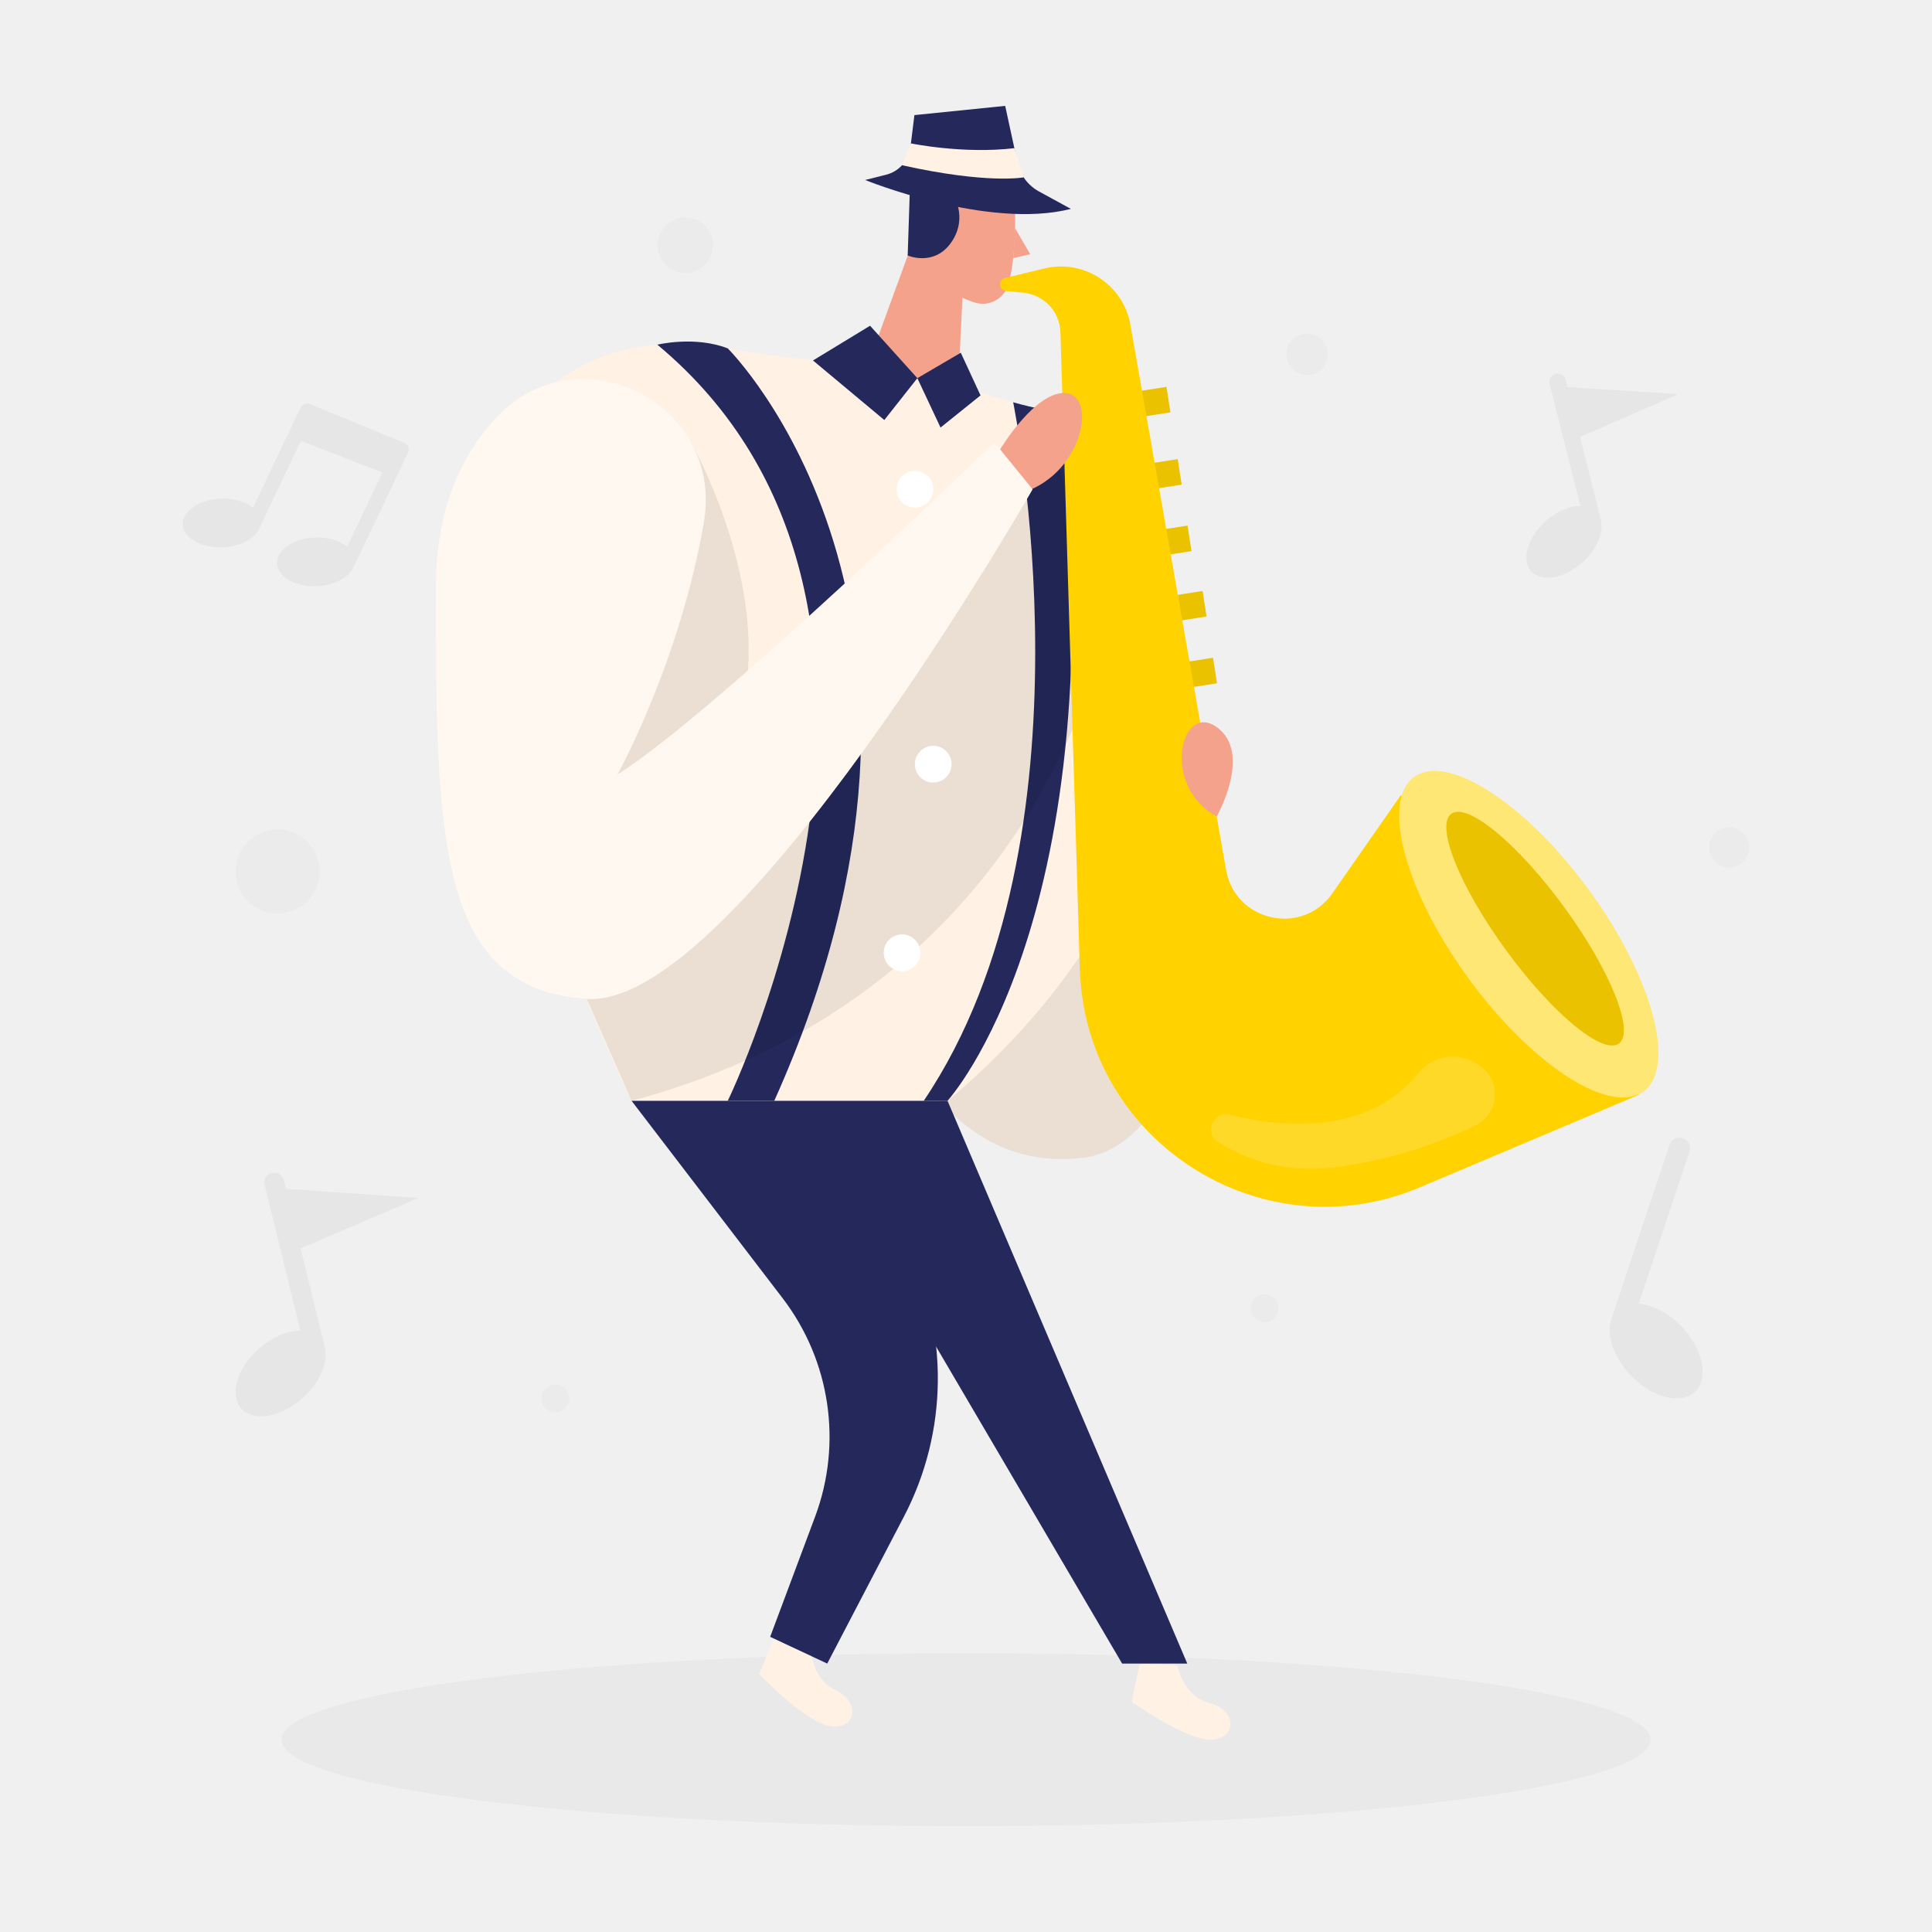
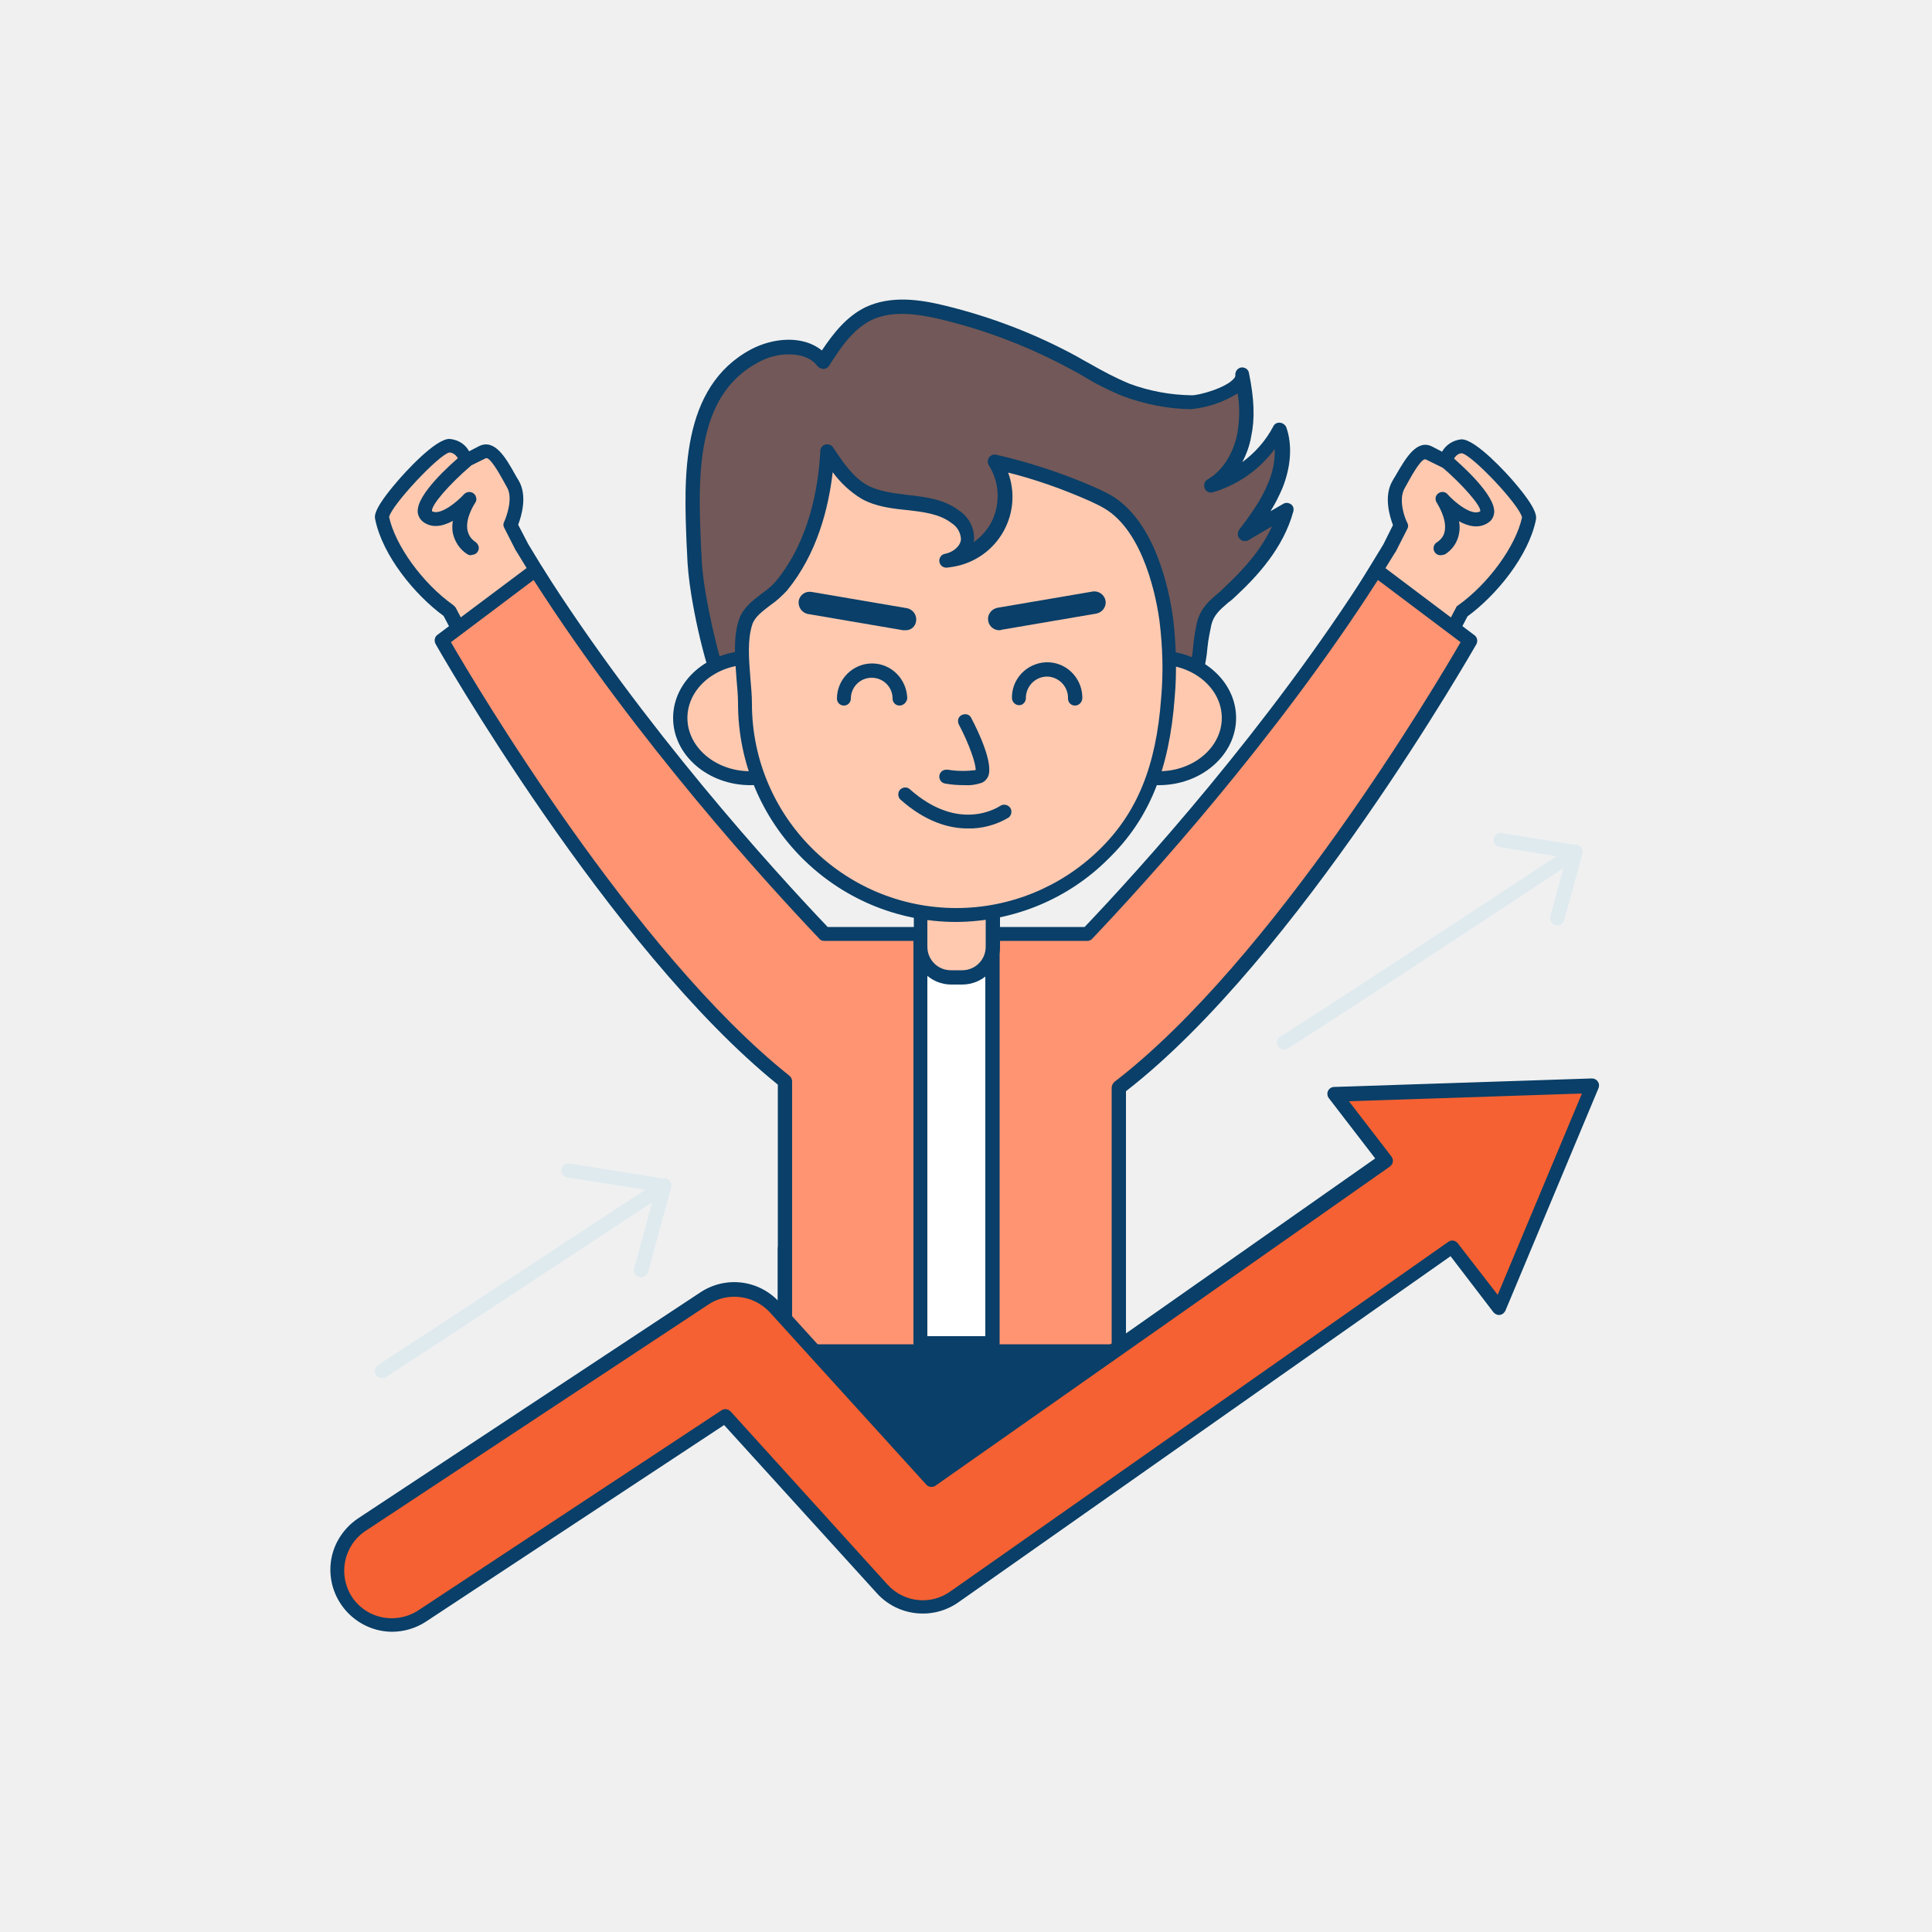
- <svg xmlns="http://www.w3.org/2000/svg" id="_0072_music" viewBox="0 0 500 500" data-imageid="music-99" imageName="Music" class="illustrations_image" style="width: 151px;">
-   <defs>
-     <style>.cls-1_music-99,.cls-2_music-99,.cls-3_music-99{fill:#fff;}.cls-4_music-99{fill:#f4a28c;}.cls-5_music-99{opacity:.03;}.cls-5_music-99,.cls-6_music-99{fill:#000001;}.cls-7_music-99,.cls-8_music-99{fill:#e6e6e6;}.cls-8_music-99{opacity:.49;}.cls-2_music-99{opacity:.16;}.cls-3_music-99{opacity:.46;}.cls-9_music-99{fill:#24285b;}.cls-6_music-99{opacity:.08;}.cls-10_music-99{fill:#ffd200;}.cls-11_music-99{fill:#68e1fd;}</style>
-   </defs>
-   <ellipse id="sd_music-99" class="cls-5_music-99" cx="250" cy="450.22" rx="177.15" ry="22.39" />
-   <g id="musician_music-99">
-     <path class="cls-11_music-99 targetColor" d="m232.03,265.9s12.77,37.85,48.01,33.76c35.24-4.09,34.85-88.37,34.85-88.37l-82.86,54.61Z" style="fill: rgb(255, 242, 229);" />
-     <path class="cls-6_music-99" d="m232.03,265.9s12.77,37.85,48.01,33.76c35.24-4.09,34.85-88.37,34.85-88.37l-82.86,54.61Z" />
-     <rect class="cls-10_music-99" x="290.16" y="101.01" width="12.31" height="6.68" transform="translate(-12.5 46.68) rotate(-8.82)" />
-     <rect class="cls-6_music-99" x="290.16" y="101.01" width="12.31" height="6.68" transform="translate(-12.5 46.68) rotate(-8.82)" />
-     <rect class="cls-10_music-99" x="293.06" y="119.72" width="12.31" height="6.68" transform="translate(-15.33 47.34) rotate(-8.82)" />
-     <rect class="cls-6_music-99" x="293.06" y="119.72" width="12.31" height="6.68" transform="translate(-15.33 47.34) rotate(-8.82)" />
-     <rect class="cls-10_music-99" x="295.61" y="136.92" width="12.31" height="6.68" transform="translate(-17.94 47.94) rotate(-8.82)" />
-     <rect class="cls-6_music-99" x="295.61" y="136.92" width="12.31" height="6.68" transform="translate(-17.94 47.94) rotate(-8.82)" />
-     <rect class="cls-10_music-99" x="299.51" y="153.84" width="12.31" height="6.68" transform="translate(-20.49 48.74) rotate(-8.82)" />
-     <rect class="cls-6_music-99" x="299.51" y="153.84" width="12.31" height="6.68" transform="translate(-20.49 48.74) rotate(-8.82)" />
-     <rect class="cls-10_music-99" x="302.21" y="171.12" width="12.31" height="6.68" transform="translate(-23.11 49.36) rotate(-8.82)" />
-     <rect class="cls-6_music-99" x="302.21" y="171.12" width="12.31" height="6.68" transform="translate(-23.11 49.36) rotate(-8.82)" />
-     <path class="cls-4_music-99" d="m262.56,50.79s.91,13.71-1.57,22.76c-1.01,3.67-4.87,5.86-8.52,4.8-4.54-1.32-10.3-4.42-11.68-11.7l-3.86-12.08s-2.16-7.65,5.7-13.07c7.85-5.41,19.8.91,19.94,9.29Z" />
-     <polygon class="cls-4_music-99" points="239.33 54.06 223.9 96.35 247.82 103.18 249.4 70.51 239.33 54.06" />
-     <path class="cls-9_music-99" d="m235.49,48.48l-.58,17.64s6.91,3.01,11.34-3.49c4.43-6.5.25-12.57.25-12.57,5.84,1.2,13.82-1.39,16.22-1.47,1.43-.05-.29,1.07,0-5.15,0,0-1.76-6-8.7-8.51s-19.13-.78-18.53,13.55Z" />
-     <polygon class="cls-4_music-99" points="262.7 59.05 266.62 65.79 262.21 66.81 262.7 59.05" />
-     <path class="cls-11_music-99 targetColor" d="m209.85,426.21s-.04,8.18,6.28,11.12c6.33,2.94,5.7,9.95-.78,9.47-6.48-.49-18.87-13.58-18.87-13.58l3.87-9.27,9.49,2.25Z" style="fill: rgb(255, 242, 229);" />
-     <path class="cls-11_music-99 targetColor" d="m304.71,430.98s1.49,8.04,8.25,9.75c6.77,1.71,7.46,8.71,1,9.45-6.46.73-21.07-9.81-21.07-9.81l2.07-9.83,9.74.44Z" style="fill: rgb(255, 242, 229);" />
-     <path class="cls-9_music-99" d="m223.9,46.58s31.76,12.95,53.25,7.48l-8.28-4.52c-2.83-1.55-4.85-4.25-5.53-7.4l-3.2-14.74-23.49,2.39-1.03,8.31c-.43,3.44-2.93,6.27-6.3,7.12l-5.42,1.36Z" />
-     <path class="cls-11_music-99 targetColor" d="m188.34,90.16c4.62.84,9.24,1.6,13.91,2.13,15.18,1.7,48.63,6.44,76.2,17.46,36.93,14.77,45.37,109.73-33.23,175.14h-81.77s-50.64-102.67-36.93-156.48c10.97-43.05,47.6-40.85,61.82-38.25Z" style="fill: rgb(255, 242, 229);" />
-     <path class="cls-9_music-99" d="m163.45,284.89l39.08,51.07c12.36,16.15,15.53,37.51,8.42,56.55l-11.63,31.1,14.77,6.92,19.86-38.07c11.4-21.84,11.69-47.81.79-69.91l-12.36-25.05,22.83-12.61h-81.77Z" />
-     <path class="cls-9_music-99" d="m262.21,104.11s22.92,112.56-23.15,180.78h6.15s43.79-47.48,29.37-177.95c0,0-7.6-1.44-12.37-2.83Z" />
-     <path class="cls-9_music-99" d="m188.34,90.16s68.88,68.16,12.04,194.73h-12.04s62.66-128.33-18.22-195.69c0,0,9.67-2.35,18.22.96Z" />
-     <path class="cls-6_music-99" d="m178.84,114.51s18.9,33.23,14.16,63.83c-4.75,30.59,80.19-61.2,80.19-61.2l12.13,48.33s-17.41,91.47-121.86,119.43l-11.61-26.38s-13.54-101.26,26.99-144.01Z" />
-     <path class="cls-10_music-99" d="m260.15,71.93l10.13-2.45c10.24-2.48,20.45,4.2,22.27,14.58l24.76,141.08c2.35,13.38,19.71,17.22,27.48,6.08l17.76-25.45,61.62,77.55-56.65,23.94c-41.04,17.34-86.7-11.94-88.06-56.48l-5.02-164.8c-.16-5.33-4.27-9.71-9.58-10.22l-4.48-.43c-1.94-.19-2.14-2.95-.24-3.41Z" />
-     <polygon class="cls-9_music-99" points="245.22 284.89 307.27 430.54 290.41 430.54 212.33 297.51 245.22 284.89" />
-     <polygon class="cls-9_music-99" points="210.4 93.29 225.17 84.3 237.41 97.87 228.86 108.7 210.4 93.29" />
-     <polygon class="cls-9_music-99" points="237.41 97.87 248.65 91.29 253.76 102.33 243.41 110.65 237.41 97.87" />
-     <circle class="cls-1_music-99" cx="236.78" cy="126.63" r="4.75" />
-     <circle class="cls-1_music-99" cx="241.52" cy="197.77" r="4.75" />
-     <circle class="cls-1_music-99" cx="233.45" cy="246.58" r="4.75" />
-     <circle class="cls-1_music-99" cx="232.03" cy="165.46" r="4.75" />
-     <path class="cls-4_music-99" d="m258.83,116.31s9.19-15.34,17.1-14.57,4.43,20.29-10.71,25.57l-6.39-10.99Z" />
-     <path class="cls-11_music-99 targetColor" d="m182.13,135.33c5.41-31.01-32.59-50.1-53.94-26.97-8.96,9.71-15.38,23.63-15.38,43.59,0,65.94.53,103.92,39.04,106.56s115.37-131.88,115.37-131.88l-9.87-12.13s-71.74,69.63-97.59,85.99c0,0,16.02-28.75,22.37-65.16Z" style="fill: rgb(255, 242, 229);" />
-     <path class="cls-3_music-99" d="m182.13,135.33c5.41-31.01-32.59-50.1-53.94-26.97-8.96,9.71-15.38,23.63-15.38,43.59,0,65.94.53,103.92,39.04,106.56s115.37-131.88,115.37-131.88l-9.87-12.13s-71.74,69.63-97.59,85.99c0,0,16.02-28.75,22.37-65.16Z" />
-     <ellipse class="cls-10_music-99" cx="395.64" cy="241.83" rx="19.32" ry="50.34" transform="translate(-66.52 279.59) rotate(-36.11)" />
-     <ellipse class="cls-3_music-99" cx="395.64" cy="241.83" rx="19.32" ry="50.34" transform="translate(-66.52 279.59) rotate(-36.11)" />
-     <ellipse class="cls-10_music-99" cx="397.28" cy="240.36" rx="9.36" ry="36.8" transform="translate(-65.33 280.28) rotate(-36.11)" />
-     <ellipse class="cls-6_music-99" cx="397.28" cy="240.36" rx="9.36" ry="36.8" transform="translate(-65.33 280.28) rotate(-36.11)" />
-     <path class="cls-11_music-99 targetColor" d="m235.74,37.11s13.48,2.8,26.77,1.24l2.43,7.55s-9.33,1.8-31.5-3.14l2.3-5.65Z" style="fill: rgb(255, 242, 229);" />
-     <path class="cls-4_music-99" d="m314.89,211.29s9.35-16.43,0-23.11-14.56,15.28,0,23.11Z" />
-     <path class="cls-2_music-99" d="m318.28,288.48c-4.31-1.05-6.77,4.75-3,7.1,7.21,4.49,17.26,8.13,29.99,6.55,15.42-1.9,28.17-6.8,36.61-10.89,5.69-2.76,6.76-10.42,2.09-14.68h0c-4.9-4.47-12.65-4.08-16.82,1.08-6.84,8.46-20.96,17.63-48.87,10.84Z" />
+ <svg xmlns="http://www.w3.org/2000/svg" version="1.1" id="Layer_1" x="0px" y="0px" viewBox="0 0 500 500" style="width: 151px;" xml:space="preserve" data-imageid="motivation-7-54" imageName="Motivation 7" class="illustrations_image">
+   <style type="text/css">
+ 	.st0_motivation-7-54{fill:#FFC9B0;}
+ 	.st1_motivation-7-54{fill:#093F68;}
+ 	.st2_motivation-7-54{fill:#68E1FD;}
+ 	.st3_motivation-7-54{fill:#FFFFFF;}
+ 	.st4_motivation-7-54{fill:#725858;}
+ 	.st5_motivation-7-54{fill:#F56132;}
+ 	.st6_motivation-7-54{fill:#DFEAEF;}
+ </style>
+   <g id="character_motivation-7-54">
+     <path class="st0_motivation-7-54" d="M359.6,141.7l3-5.9c0,0-3.1-6.4-0.6-10.6s5-9.7,7.9-8.1s4.2,2.1,4.2,2.1s1-3.6,4.2-3.8s18,15.8,17.4,18.6   c-1.7,8.4-9.5,18.5-17.3,24.1l-14.9,28.3l-19.4-19.4L359.6,141.7z" />
+     <path class="st1_motivation-7-54" d="M363.6,188.3c-0.5,0-0.9-0.2-1.3-0.5l-19.4-19.4c-0.6-0.6-0.7-1.5-0.3-2.2l15.4-25.3l2.5-5   c-0.8-2.1-2.5-7.5-0.1-11.5c0.3-0.6,0.7-1.1,1-1.7c2.4-4.1,5.3-9.2,9.3-7.1l2.5,1.3c1-1.8,2.9-3,5-3.2c3.7-0.1,12,9.1,13.6,11   c6.2,7.2,5.8,9,5.7,9.8c-1.9,9.4-10.3,19.6-17.7,25l-14.7,27.9c-0.3,0.5-0.8,0.9-1.3,1C363.7,188.3,363.6,188.3,363.6,188.3z    M346.4,166.8l16.7,16.6l13.7-26.1c0.1-0.3,0.3-0.5,0.5-0.6c7.9-5.6,15-15.4,16.6-22.8c-0.6-3.1-12.8-16.1-15.6-16.6   c-1.8,0.1-2.5,2.4-2.5,2.5c-0.1,0.5-0.5,0.9-1,1.2c-0.5,0.2-1,0.2-1.5,0c0,0-1.3-0.6-4.3-2.1c-1-0.5-3.4,3.7-4.5,5.7   c-0.3,0.6-0.7,1.2-1,1.8c-1.6,2.8-0.1,7.4,0.7,8.9c0.3,0.5,0.3,1.1,0,1.6l-3,5.9c0,0,0,0.1-0.1,0.1L346.4,166.8z M359.6,141.7   L359.6,141.7z" />
+     <path class="st0_motivation-7-54" d="M374.1,119.2c0,0,14,11.9,9.9,14.5s-10.7-4.6-10.7-4.6s5.9,8.4-0.5,12.8" />
+     <path class="st1_motivation-7-54" d="M372.8,143.7c-1,0-1.8-0.8-1.8-1.8c0-0.6,0.3-1.2,0.8-1.5c1.1-0.7,1.9-1.7,2.1-3c0.6-3.3-2-7.1-2-7.2   c-0.6-0.8-0.5-1.9,0.3-2.5c0.8-0.6,1.9-0.5,2.5,0.3c1.8,2,6.3,5.7,8.4,4.3c0.2-1.4-4.6-6.9-10.1-11.6c-0.8-0.6-0.9-1.8-0.2-2.6   c0.6-0.8,1.8-0.9,2.6-0.2l0,0c2.7,2.3,11.6,10.2,11.3,14.7c-0.1,1.1-0.6,2.1-1.6,2.7c-2.4,1.6-5.2,0.9-7.5-0.4   c0.2,1.1,0.2,2.1,0,3.2c-0.4,2.2-1.7,4.2-3.7,5.4C373.5,143.6,373.1,143.7,372.8,143.7z" />
+     <polygon class="st1_motivation-7-54" points="203.1,372.1 242.1,393.7 289.5,372.1 289.5,323.1 203.1,323.1 &#09;" />
+     <path class="st1_motivation-7-54" d="M242.1,395.5c-0.3,0-0.6-0.1-0.9-0.2l-39-21.6c-0.6-0.3-0.9-0.9-0.9-1.6v-49c0-1,0.8-1.8,1.8-1.8c0,0,0,0,0,0   h86.4c1,0,1.8,0.8,1.8,1.8v49c0,0.7-0.4,1.4-1.1,1.6l-47.4,21.6C242.6,395.5,242.4,395.5,242.1,395.5z M204.9,371l37.3,20.6   l45.5-20.7v-46h-82.8V371z" />
+     <path class="st0_motivation-7-54" d="M135,141.7l-3-5.9c0,0,3.1-6.4,0.6-10.6s-5-9.7-7.9-8.1s-4.2,2.1-4.2,2.1s-1-3.6-4.2-3.8s-18,15.8-17.4,18.6   c1.7,8.4,9.5,18.5,17.3,24.1l14.9,28.3l19.4-19.4L135,141.7z" />
+     <path class="st1_motivation-7-54" d="M131.1,188.3c-0.1,0-0.2,0-0.3,0c-0.6-0.1-1.1-0.5-1.3-1l-14.7-27.9c-7.4-5.4-15.8-15.6-17.7-25   c-0.2-0.8-0.5-2.6,5.7-9.8c1.6-1.9,9.9-11.2,13.6-11c2.1,0.2,4,1.3,5,3.2l2.5-1.3c4.1-2.1,7,3,9.3,7.1c0.3,0.6,0.7,1.2,1,1.7   c2.4,4,0.7,9.4-0.1,11.5l2.6,5L152,166c0.4,0.7,0.3,1.6-0.3,2.2l-19.4,19.4C132,188,131.6,188.2,131.1,188.3z M100.7,133.8   c1.6,7.4,8.7,17.2,16.6,22.8c0.2,0.2,0.4,0.4,0.6,0.6l13.7,26.1l16.7-16.6l-14.7-24.1c0,0-0.1-0.1-0.1-0.1l-3-5.9   c-0.3-0.5-0.3-1.1,0-1.6c0.7-1.6,2.3-6.2,0.7-8.9c-0.3-0.6-0.7-1.2-1-1.8c-1.1-2-3.5-6.2-4.5-5.7c-3,1.5-4.3,2.1-4.3,2.1   c-0.5,0.2-1,0.2-1.5,0c-0.5-0.2-0.9-0.7-1-1.2c0-0.1-0.7-2.3-2.6-2.4C113.5,117.7,101.3,130.8,100.7,133.8L100.7,133.8z" />
+     <path class="st0_motivation-7-54" d="M120.5,119.2c0,0-14,11.9-9.9,14.5s10.7-4.6,10.7-4.6s-5.9,8.4,0.6,12.8" />
+     <path class="st1_motivation-7-54" d="M121.9,143.7c-0.4,0-0.7-0.1-1-0.3c-1.9-1.2-3.2-3.2-3.7-5.4c-0.2-1.1-0.2-2.1,0-3.2c-2.4,1.3-5.1,2-7.5,0.4   c-0.9-0.6-1.5-1.6-1.6-2.7c-0.3-4.6,8.6-12.4,11.3-14.7c0.8-0.6,1.9-0.5,2.6,0.2c0.6,0.8,0.5,1.9-0.2,2.6l0,0   c-5.5,4.7-10.3,10.2-10,11.7c2.1,1.2,6.5-2.4,8.3-4.4c0.7-0.7,1.8-0.8,2.6-0.1c0.6,0.6,0.8,1.6,0.3,2.3c0,0-2.7,3.9-2,7.2   c0.3,1.3,1,2.3,2.1,3c0.8,0.6,1.1,1.7,0.5,2.5c-0.3,0.5-0.9,0.8-1.5,0.8L121.9,143.7z" />
+     <path class="st2_motivation-7-54 targetColor" d="M380.4,165.7c0,0-46,81.3-90.9,115.7v68.2h-86.4v-69.8c-44.3-35.3-88.8-114.1-88.8-114.1l24.3-18.3   c26.7,42.2,61,79.8,74.7,94.2h68.1c13.7-14.4,48-52,74.7-94.2L380.4,165.7z" style="fill: rgb(255, 148, 114);" />
+     <path class="st1_motivation-7-54" d="M289.5,351.5h-86.4c-1,0-1.8-0.8-1.8-1.8c0,0,0,0,0,0v-69c-43.8-35.4-88.2-113.3-88.6-114.1   c-0.4-0.8-0.2-1.8,0.5-2.3l24.3-18.2c0.8-0.6,2-0.4,2.6,0.4c0,0,0,0.1,0.1,0.1c26.3,41.6,60.1,78.7,74,93.3h66.5   c13.9-14.6,47.6-51.7,74-93.4c0.5-0.9,1.7-1.1,2.5-0.5c0,0,0.1,0,0.1,0.1l24.3,18.3c0.7,0.5,0.9,1.5,0.5,2.3   c-0.5,0.8-46.2,81.2-90.7,115.7v67.3C291.4,350.7,290.5,351.5,289.5,351.5C289.5,351.5,289.5,351.5,289.5,351.5z M204.9,347.9h82.8   v-66.4c0-0.6,0.3-1.1,0.7-1.5c40.9-31.4,83.3-102.9,89.6-113.8l-21.4-16.1c-26.8,41.8-60.5,78.7-73.9,92.8   c-0.3,0.4-0.8,0.6-1.3,0.6h-68.1c-0.5,0-1-0.2-1.3-0.6c-13.4-14.1-47.2-51.1-73.9-92.8l-21.4,16.1c6.2,10.7,47.3,80.1,87.6,112.2   c0.4,0.3,0.7,0.9,0.7,1.4V347.9z" />
+     <rect x="238.2" y="241.6" class="st3_motivation-7-54" width="18.7" height="105.9" />
+     <path class="st1_motivation-7-54" d="M256.9,349.4h-18.7c-1,0-1.8-0.8-1.8-1.8l0,0v-106c0-1,0.8-1.8,1.8-1.8c0,0,0,0,0,0h18.7c1,0,1.8,0.8,1.8,1.8   v106C258.7,348.6,257.9,349.4,256.9,349.4z M240,345.8h15V243.5h-15V345.8z" />
+     <path class="st4_motivation-7-54" d="M180.8,153.6c-0.6-3.6-0.9-7.2-1.1-10.9c-0.7-17.4-2.3-41.1,15.7-50.7c5.7-3,13.8-3.5,17.8,1.6   c3.1-4.9,6.5-9.9,11.7-12.4c5.9-2.8,13-1.8,19.3-0.2c11.8,2.9,23.1,7.2,33.8,13c4.5,2.4,8.9,5.1,13.6,7c5.3,2,11,3,16.7,3.2   c2.6,0,14-3.1,13.1-7.3c1.1,5.2,1.7,10.7,0.6,15.9s-3.9,10.3-8.5,13c7.5-2.3,13.9-7.4,17.6-14.4c1.6,4.6,0.9,9.8-1,14.4   c-1.9,4.5-4.8,8.5-7.8,12.5l10.5-6.1c-2.3,8.5-8.2,15.3-14.4,21.2c-2.9,2.7-5.7,4.4-6.7,8.2c-1.1,4.4-1,9-2.4,13.4   c-1.8,5.5-4.2,10.8-7.2,15.7c-11.6,19-32.1,31.9-54.6,31.9c-19.2,0-37.3-9.4-49.3-24.3c-6.3-7.9-10.9-17-13.5-26.8   C183.1,165.5,181.8,159.6,180.8,153.6z" />
+     <path class="st1_motivation-7-54" d="M247.5,224.2c-19.1,0-38.1-9.3-50.7-25c-6.5-8.1-11.2-17.4-13.9-27.4c-1.7-5.9-3-11.8-4-17.9l0,0   c-0.6-3.7-1-7.4-1.1-11.1l-0.1-1.8c-0.7-17.2-1.7-40.8,16.7-50.6c5.7-3,13.4-3.7,18.3,0.3c3-4.5,6.4-8.8,11.3-11.2   c6.6-3.1,14.1-2,20.6-0.4c11.9,2.9,23.4,7.3,34.2,13.2c1,0.6,2.1,1.2,3.2,1.8c3.3,1.9,6.7,3.7,10.3,5.2c5.1,1.9,10.5,2.9,16,3   c1.8,0.1,9-1.9,11-4.3c0.3-0.3,0.4-0.6,0.4-0.8l0,0c-0.1-1,0.5-1.9,1.5-2.1c0.9-0.1,1.8,0.4,2,1.3l0,0c1.4,6.8,1.6,11.9,0.6,16.6   c-0.4,2.3-1.2,4.5-2.3,6.6c3.3-2.4,6.1-5.6,8-9.2c0.3-0.7,1-1.1,1.8-1c0.7,0.1,1.3,0.5,1.6,1.2c1.6,4.6,1.2,10.2-1,15.7   c-0.9,2.1-1.9,4.1-3.1,6l3.3-1.9c0.6-0.4,1.4-0.3,2,0.1c0.6,0.4,0.8,1.2,0.6,1.9c-2.6,9.5-9.4,16.8-15,22c-0.6,0.6-1.2,1.1-1.9,1.6   c-2.1,1.8-3.7,3.2-4.3,5.7c-0.4,1.9-0.8,3.8-1,5.8c-0.2,2.6-0.7,5.2-1.4,7.7c-1.8,5.6-4.3,11.1-7.4,16.1   C291.4,211.6,269.9,224.2,247.5,224.2z M204.2,91.7c-2.8,0-5.5,0.7-8,2.1c-16.4,8.7-15.5,30-14.8,47.2l0.1,1.8   c0.1,3.6,0.5,7.1,1.1,10.6l0,0c1,5.9,2.3,11.7,3.9,17.5c2.5,9.5,7,18.4,13.2,26.2c11.9,14.8,29.8,23.6,47.8,23.6   c21,0,41.4-11.9,53-31c2.9-4.8,5.3-10,7-15.4c0.7-2.3,1.1-4.6,1.3-7c0.2-2.1,0.5-4.2,1-6.3c0.9-3.6,3.2-5.6,5.5-7.5   c0.6-0.5,1.1-1,1.7-1.6c4.3-4,9.3-9.3,12.2-15.7l-6.1,3.6c-0.9,0.5-2,0.2-2.5-0.7c-0.4-0.6-0.3-1.4,0.1-2c2.7-3.6,5.7-7.6,7.5-12.1   c1.2-2.8,1.8-5.8,1.7-8.8c-4,5.4-9.6,9.3-16,11.2c-1,0.3-2-0.3-2.2-1.3c-0.2-0.8,0.1-1.6,0.8-2c3.8-2.2,6.6-6.5,7.7-11.8   c0.6-3.5,0.7-7,0.1-10.5c-3.7,2.3-7.8,3.7-12.2,4.1c-5.9-0.1-11.8-1.3-17.3-3.3c-3.7-1.5-7.3-3.3-10.7-5.4c-1-0.6-2.1-1.2-3.1-1.7   c-10.5-5.7-21.7-10-33.3-12.8c-5.9-1.4-12.6-2.5-18.1,0.1c-4.7,2.3-7.9,6.9-11,11.8c-0.5,0.9-1.6,1.1-2.5,0.6   c-0.2-0.1-0.4-0.3-0.5-0.4C210,92.6,207.2,91.7,204.2,91.7z" />
+     <path class="st0_motivation-7-54" d="M238.2,234.3h18.7l0,0v14.3c0,2.4-2,4.4-4.4,4.4l0,0h-9.9c-2.4,0-4.4-2-4.4-4.4l0,0V234.3L238.2,234.3z" />
+     <path class="st1_motivation-7-54" d="M249,254.8h-2.8c-5.4,0-9.7-4.4-9.7-9.7v-10.7c0-1,0.8-1.8,1.8-1.8c0,0,0,0,0,0h18.7c1,0,1.8,0.8,1.8,1.8   c0,0,0,0,0,0V245C258.8,250.4,254.4,254.8,249,254.8C249,254.8,249,254.8,249,254.8z M240,236.1v8.9c0,3.4,2.7,6.1,6.1,6.1h2.9   c3.4,0,6.1-2.7,6.1-6.1v-8.9H240z" />
+     <ellipse class="st0_motivation-7-54" cx="194.2" cy="185.8" rx="18.1" ry="15.6" />
+     <path class="st1_motivation-7-54" d="M194.2,203.2c-11,0-20-7.8-20-17.4s9-17.4,20-17.4s20,7.8,20,17.4S205.2,203.2,194.2,203.2z M194.2,172   c-9,0-16.3,6.2-16.3,13.8s7.3,13.8,16.3,13.8s16.3-6.2,16.3-13.8S203.2,172,194.2,172L194.2,172z" />
+     <ellipse class="st0_motivation-7-54" cx="299.9" cy="185.8" rx="18.1" ry="15.6" />
+     <path class="st1_motivation-7-54" d="M299.9,203.2c-11,0-20-7.8-20-17.4s9-17.4,20-17.4s20,7.8,20,17.4S310.9,203.2,299.9,203.2z M299.9,172   c-9,0-16.3,6.2-16.3,13.8s7.3,13.8,16.3,13.8s16.3-6.2,16.3-13.8S308.9,172,299.9,172L299.9,172z" />
+     <path class="st0_motivation-7-54" d="M286.6,129.9c-1.3-0.7-2.6-1.4-4-2c-8.1-3.6-16.5-6.4-25.1-8.3c5,7.7,2.8,17.9-4.9,22.8   c-2.3,1.5-5,2.4-7.7,2.6c2.7-0.5,5.3-2.7,5.5-5.5c0.1-2.2-1.3-4.3-3.1-5.7c-6.5-5.1-16.3-2.5-23.6-6.4c-4.2-2.3-7-6.4-9.6-10.4   c-0.7,12.2-4,25-11.8,34.6c-2.6,3.2-7.9,5.4-9.3,9.3c-2.1,6.2-0.2,14.7-0.2,21.2c0,30.2,24.5,54.7,54.7,54.7   c14.3,0,27.9-5.6,38.2-15.5c11.5-11.2,15.5-24.9,16.6-40.5c0.6-6.7,0.4-13.5-0.4-20.1C300.5,150.3,296.3,135.5,286.6,129.9z" />
+     <path class="st1_motivation-7-54" d="M247.5,238.6c-31.2,0-56.5-25.3-56.5-56.6c0-1.9-0.2-4.1-0.4-6.4c-0.4-5.3-0.9-10.8,0.7-15.4   c1-2.9,3.5-4.8,6-6.7c1.3-0.9,2.6-2,3.6-3.2c8.5-10.4,10.9-24,11.4-33.6c0-1,0.9-1.8,1.9-1.7c0.6,0,1.1,0.3,1.4,0.8   c2.4,3.6,5.1,7.7,8.9,9.8c3,1.6,6.6,2,10.4,2.5c4.7,0.5,9.5,1.1,13.4,4.1c2.4,1.6,3.8,4.3,3.8,7.2c0,0.3-0.1,0.6-0.1,0.9   c2-1.4,3.6-3.3,4.7-5.4c2.2-4.6,2-10.1-0.8-14.5c-0.5-0.8-0.3-2,0.6-2.5c0.4-0.3,0.9-0.3,1.4-0.2c8.7,2,17.2,4.8,25.4,8.4   c1.4,0.6,2.8,1.3,4.1,2l0,0c11.6,6.7,15.2,24.6,16.2,32c0.8,6.8,1,13.7,0.4,20.5c-1.4,18.6-6.6,31.4-17.2,41.7   C276.4,232.7,262.3,238.5,247.5,238.6z M215.5,122.2c-1.1,9.5-4.1,21.2-11.8,30.6c-1.3,1.4-2.7,2.7-4.3,3.8c-2.1,1.6-4.1,3.1-4.7,5   c-1.3,3.9-0.9,9-0.5,13.9c0.2,2.4,0.4,4.6,0.4,6.6c0,29.2,23.7,52.9,52.9,52.9c13.8,0,27-5.4,36.9-15c9.9-9.6,14.8-21.7,16.1-39.3   c0.6-6.6,0.4-13.2-0.4-19.8c-0.7-5.4-3.9-23.3-14.4-29.4l0,0c-1.2-0.7-2.5-1.3-3.8-1.9c-6.8-3-13.8-5.5-21-7.3   c3.5,9.5-1.4,20-10.9,23.5c-1.6,0.6-3.2,0.9-4.9,1.1c-1,0.1-1.9-0.6-2-1.6c-0.1-1,0.6-1.9,1.6-2l0,0c1.9-0.4,3.9-1.9,4-3.8   c-0.1-1.7-1-3.2-2.4-4.1c-3.1-2.4-7.2-2.9-11.6-3.4c-4-0.4-8.1-0.9-11.7-2.9C220,127.3,217.5,124.9,215.5,122.2L215.5,122.2z" />
+     <path class="st1_motivation-7-54" d="M249.7,203.2c-1.7,0-3.3-0.1-5-0.4c-1-0.1-1.7-1-1.6-2c0.1-1,1-1.7,2-1.6c0.1,0,0.1,0,0.2,0   c2.4,0.4,4.8,0.4,7.2,0.1c0.1-1.6-1.7-6.8-4.3-11.7c-0.5-0.9-0.3-2,0.6-2.5c0.9-0.5,2-0.3,2.5,0.6c0,0.1,0.1,0.1,0.1,0.2   c1.8,3.4,5.8,11.8,4.3,15.1c-0.4,0.8-1.1,1.5-2,1.7C252.4,203.1,251.1,203.3,249.7,203.2z" />
+     <path class="st1_motivation-7-54" d="M232.8,182.6c-1,0-1.8-0.8-1.8-1.8c0-3-2.4-5.4-5.4-5.4s-5.4,2.4-5.4,5.4c0,0,0,0,0,0c0,1-0.8,1.8-1.8,1.8   c-1,0-1.8-0.8-1.8-1.8c0-5,4.1-9.1,9.1-9.1c5,0,9,4.1,9.1,9.1C234.6,181.8,233.8,182.6,232.8,182.6z" />
+     <path class="st1_motivation-7-54" d="M278.2,182.6c-1,0-1.8-0.8-1.8-1.8c0,0,0,0,0,0c0.1-3-2.2-5.5-5.2-5.7c-3-0.1-5.5,2.2-5.7,5.2   c0,0.2,0,0.3,0,0.5c-0.1,1-0.9,1.8-1.9,1.7c-0.9-0.1-1.6-0.8-1.7-1.7c-0.2-5,3.8-9.2,8.8-9.4c5-0.2,9.2,3.8,9.4,8.8   c0,0.2,0,0.4,0,0.6C280,181.8,279.2,182.6,278.2,182.6z" />
+     <path class="st1_motivation-7-54" d="M234.2,163.1c-0.2,0-0.3,0-0.5,0l-24.6-4.2c-1.6-0.3-2.6-1.8-2.4-3.4c0.3-1.6,1.8-2.6,3.4-2.3l24.6,4.2   c1.6,0.3,2.6,1.8,2.4,3.3C236.9,162.2,235.7,163.2,234.2,163.1L234.2,163.1z" />
+     <path class="st1_motivation-7-54" d="M258.6,163.1c-1.6,0-2.9-1.3-2.9-2.9c0-1.4,1-2.6,2.4-2.9l24.6-4.2c1.6-0.3,3.1,0.8,3.4,2.3   c0.3,1.6-0.8,3.1-2.4,3.4l-24.6,4.2C259,163.1,258.8,163.1,258.6,163.1z" />
+     <path class="st1_motivation-7-54" d="M250.4,214.4c-4.8,0-10.9-1.7-17.4-7.5c-0.7-0.7-0.7-1.9,0-2.6c0.7-0.6,1.7-0.7,2.4-0.1   c12.9,11.5,23,4.6,23.4,4.4c0.8-0.6,2-0.4,2.6,0.4s0.4,2-0.4,2.6C257.8,213.5,254.1,214.5,250.4,214.4z" />
  </g>
-   <g id="bg_music-99">
-     <circle class="cls-8_music-99" cx="327.29" cy="338.58" r="3.58" />
-     <circle class="cls-8_music-99" cx="143.74" cy="361.9" r="3.58" />
-     <path class="cls-7_music-99" d="m432.07,296.28c.48-1.43,2.02-2.2,3.46-1.73s2.2,2.03,1.73,3.46l-13.15,39.39c3.53.27,7.67,2.35,11.09,5.93,5.56,5.82,7.11,13.35,3.47,16.83-3.64,3.48-11.1,1.58-16.65-4.24-4.24-4.44-6.13-9.87-5.17-13.75.02-.13,0-.27.05-.4l15.19-45.5Z" />
-     <path class="cls-7_music-99" d="m434.41,101.98l-28.75-1.81-.47-1.88c-.29-1.15-1.45-1.84-2.6-1.55s-1.84,1.45-1.55,2.6l7.96,31.57c-2.77,0-6.13,1.39-9.02,3.99-4.69,4.22-6.34,10.02-3.7,12.95,2.64,2.93,8.58,1.89,13.27-2.33,3.58-3.22,5.37-7.36,4.85-10.44-.01-.11.01-.21-.02-.32l-5.47-21.67,25.49-11.1Z" />
-     <path class="cls-7_music-99" d="m108.31,310.03l-34.32-2.38-.55-2.24c-.34-1.37-1.72-2.21-3.09-1.87s-2.21,1.72-1.87,3.09l9.27,37.76c-3.31-.02-7.33,1.61-10.8,4.69-5.63,5.01-7.65,11.92-4.52,15.44,3.13,3.52,10.23,2.32,15.86-2.69,4.3-3.82,6.47-8.75,5.88-12.43-.01-.13.02-.25-.02-.38l-6.36-25.93,30.53-13.06Z" />
-     <path class="cls-7_music-99" d="m104.7,114.65l-24.39-10.06c-.94-.45-2.07-.05-2.52.89l-12.33,25.93c-1.89-1.56-4.95-2.5-8.37-2.36-5.56.24-9.94,3.25-9.8,6.72.15,3.48,4.77,6.11,10.33,5.87,4.24-.18,7.79-1.98,9.17-4.37.05-.08.13-.14.17-.22l10.91-22.96,21.1,8.2-9.12,19.18c-1.89-1.56-4.95-2.5-8.37-2.36-5.56.24-9.94,3.25-9.8,6.72.15,3.48,4.77,6.11,10.33,5.87,4.24-.18,7.79-1.98,9.17-4.37.05-.08.13-.14.17-.22l14.24-29.95c.45-.94.05-2.07-.89-2.52Z" />
-     <circle class="cls-8_music-99" cx="177.36" cy="63.48" r="7.17" />
-     <circle class="cls-8_music-99" cx="447.52" cy="219.29" r="5.18" />
-     <circle class="cls-8_music-99" cx="338.27" cy="91.69" r="5.37" />
-     <circle class="cls-8_music-99" cx="71.82" cy="225.55" r="10.87" />
+   <g id="arrows_motivation-7-54">
+     <path class="st5_motivation-7-54" d="M412,281l-66.7,2.2l13.2,17.1l-117.6,82.6l-40.4-44.5c-4.7-5.2-12.4-6.1-18.3-2.3l-88.6,58.5   c-6.6,4.2-8.6,12.9-4.4,19.5c4.2,6.6,12.9,8.6,19.5,4.4c0.1-0.1,0.3-0.2,0.4-0.3l78.5-51.8l40.6,44.8c4.8,5.3,12.8,6.2,18.6,2.1   l128.9-90.5l12.2,15.8L412,281z" />
+     <path class="st1_motivation-7-54" d="M101.4,422.3c-8.8-0.1-15.9-7.3-15.9-16.1c0-5.3,2.7-10.2,7.1-13.2l88.6-58.5c6.6-4.4,15.3-3.3,20.6,2.6   l39.3,43.3l114.8-80.6l-12-15.6c-0.4-0.5-0.5-1.3-0.2-1.9c0.3-0.6,0.9-1,1.6-1l66.7-2.2c0.6,0,1.2,0.3,1.5,0.8   c0.4,0.5,0.4,1.2,0.2,1.7l-24.1,57.6c-0.3,0.6-0.8,1-1.4,1.1c-0.6,0.1-1.3-0.2-1.7-0.7l-11.1-14.5L248,414.7   c-6.6,4.6-15.6,3.6-21-2.3l-39.6-43.6l-77.2,50.9C107.6,421.4,104.5,422.3,101.4,422.3z M190,335.6c-2.4,0-4.8,0.7-6.8,2.1   l-88.6,58.5c-5.7,3.8-7.2,11.4-3.5,17.1c2.3,3.5,6.2,5.5,10.3,5.5c2.4,0,4.8-0.7,6.8-2l78.5-51.8c0.7-0.5,1.7-0.4,2.4,0.3   l40.6,44.8c4.2,4.6,11.1,5.4,16.2,1.8l128.9-90.5c0.8-0.6,1.9-0.4,2.5,0.4l10.3,13.3l21.8-52.1l-60.3,2l11,14.3   c0.6,0.8,0.5,1.9-0.3,2.5c0,0,0,0-0.1,0.1l-117.6,82.6c-0.7,0.5-1.8,0.4-2.4-0.3l-40.4-44.5C196.8,337,193.5,335.6,190,335.6z" />
+     <path class="st6_motivation-7-54" d="M98.8,356.6c-1,0-1.8-0.8-1.8-1.8c0-0.6,0.3-1.2,0.8-1.5c23.3-15.2,57.7-37.9,69.2-45.4l-20.2-3.2   c-1-0.2-1.7-1.1-1.5-2.1c0.2-1,1.1-1.7,2.1-1.5l24.8,4c1,0.2,1.7,1.1,1.5,2.1c-0.1,0.5-0.4,0.9-0.8,1.2c-0.4,0.3-44.8,29.6-73,48   C99.6,356.5,99.2,356.6,98.8,356.6z" />
+     <path class="st6_motivation-7-54" d="M165.9,330.6c-0.2,0-0.3,0-0.5-0.1c-1-0.3-1.5-1.2-1.3-2.2c0,0,0,0,0,0l6-22c0.3-1,1.3-1.5,2.3-1.3   c1,0.3,1.5,1.3,1.3,2.3l-6,22C167.4,330,166.7,330.6,165.9,330.6z" />
+     <path class="st6_motivation-7-54" d="M332.3,271.6c-1,0-1.8-0.8-1.8-1.8c0-0.7,0.4-1.4,1.1-1.7c2.4-1.3,42.5-27.6,71.2-46.5l-14.8-2.4   c-1-0.2-1.6-1.2-1.4-2.2c0.2-0.9,1.1-1.5,2-1.4l19.4,3.1c1,0.2,1.7,1.1,1.5,2.1c-0.1,0.5-0.4,0.9-0.8,1.2   c-27.7,18.2-74.3,49-75.8,49.5C332.7,271.6,332.5,271.6,332.3,271.6z" />
+     <path class="st6_motivation-7-54" d="M403,239.5c-0.2,0-0.3,0-0.5-0.1c-1-0.3-1.5-1.3-1.3-2.2l4.7-17.2c0.3-1,1.3-1.5,2.3-1.3s1.5,1.3,1.3,2.3l0,0   l-4.7,17.2C404.5,239,403.8,239.5,403,239.5z" />
  </g>
</svg>
